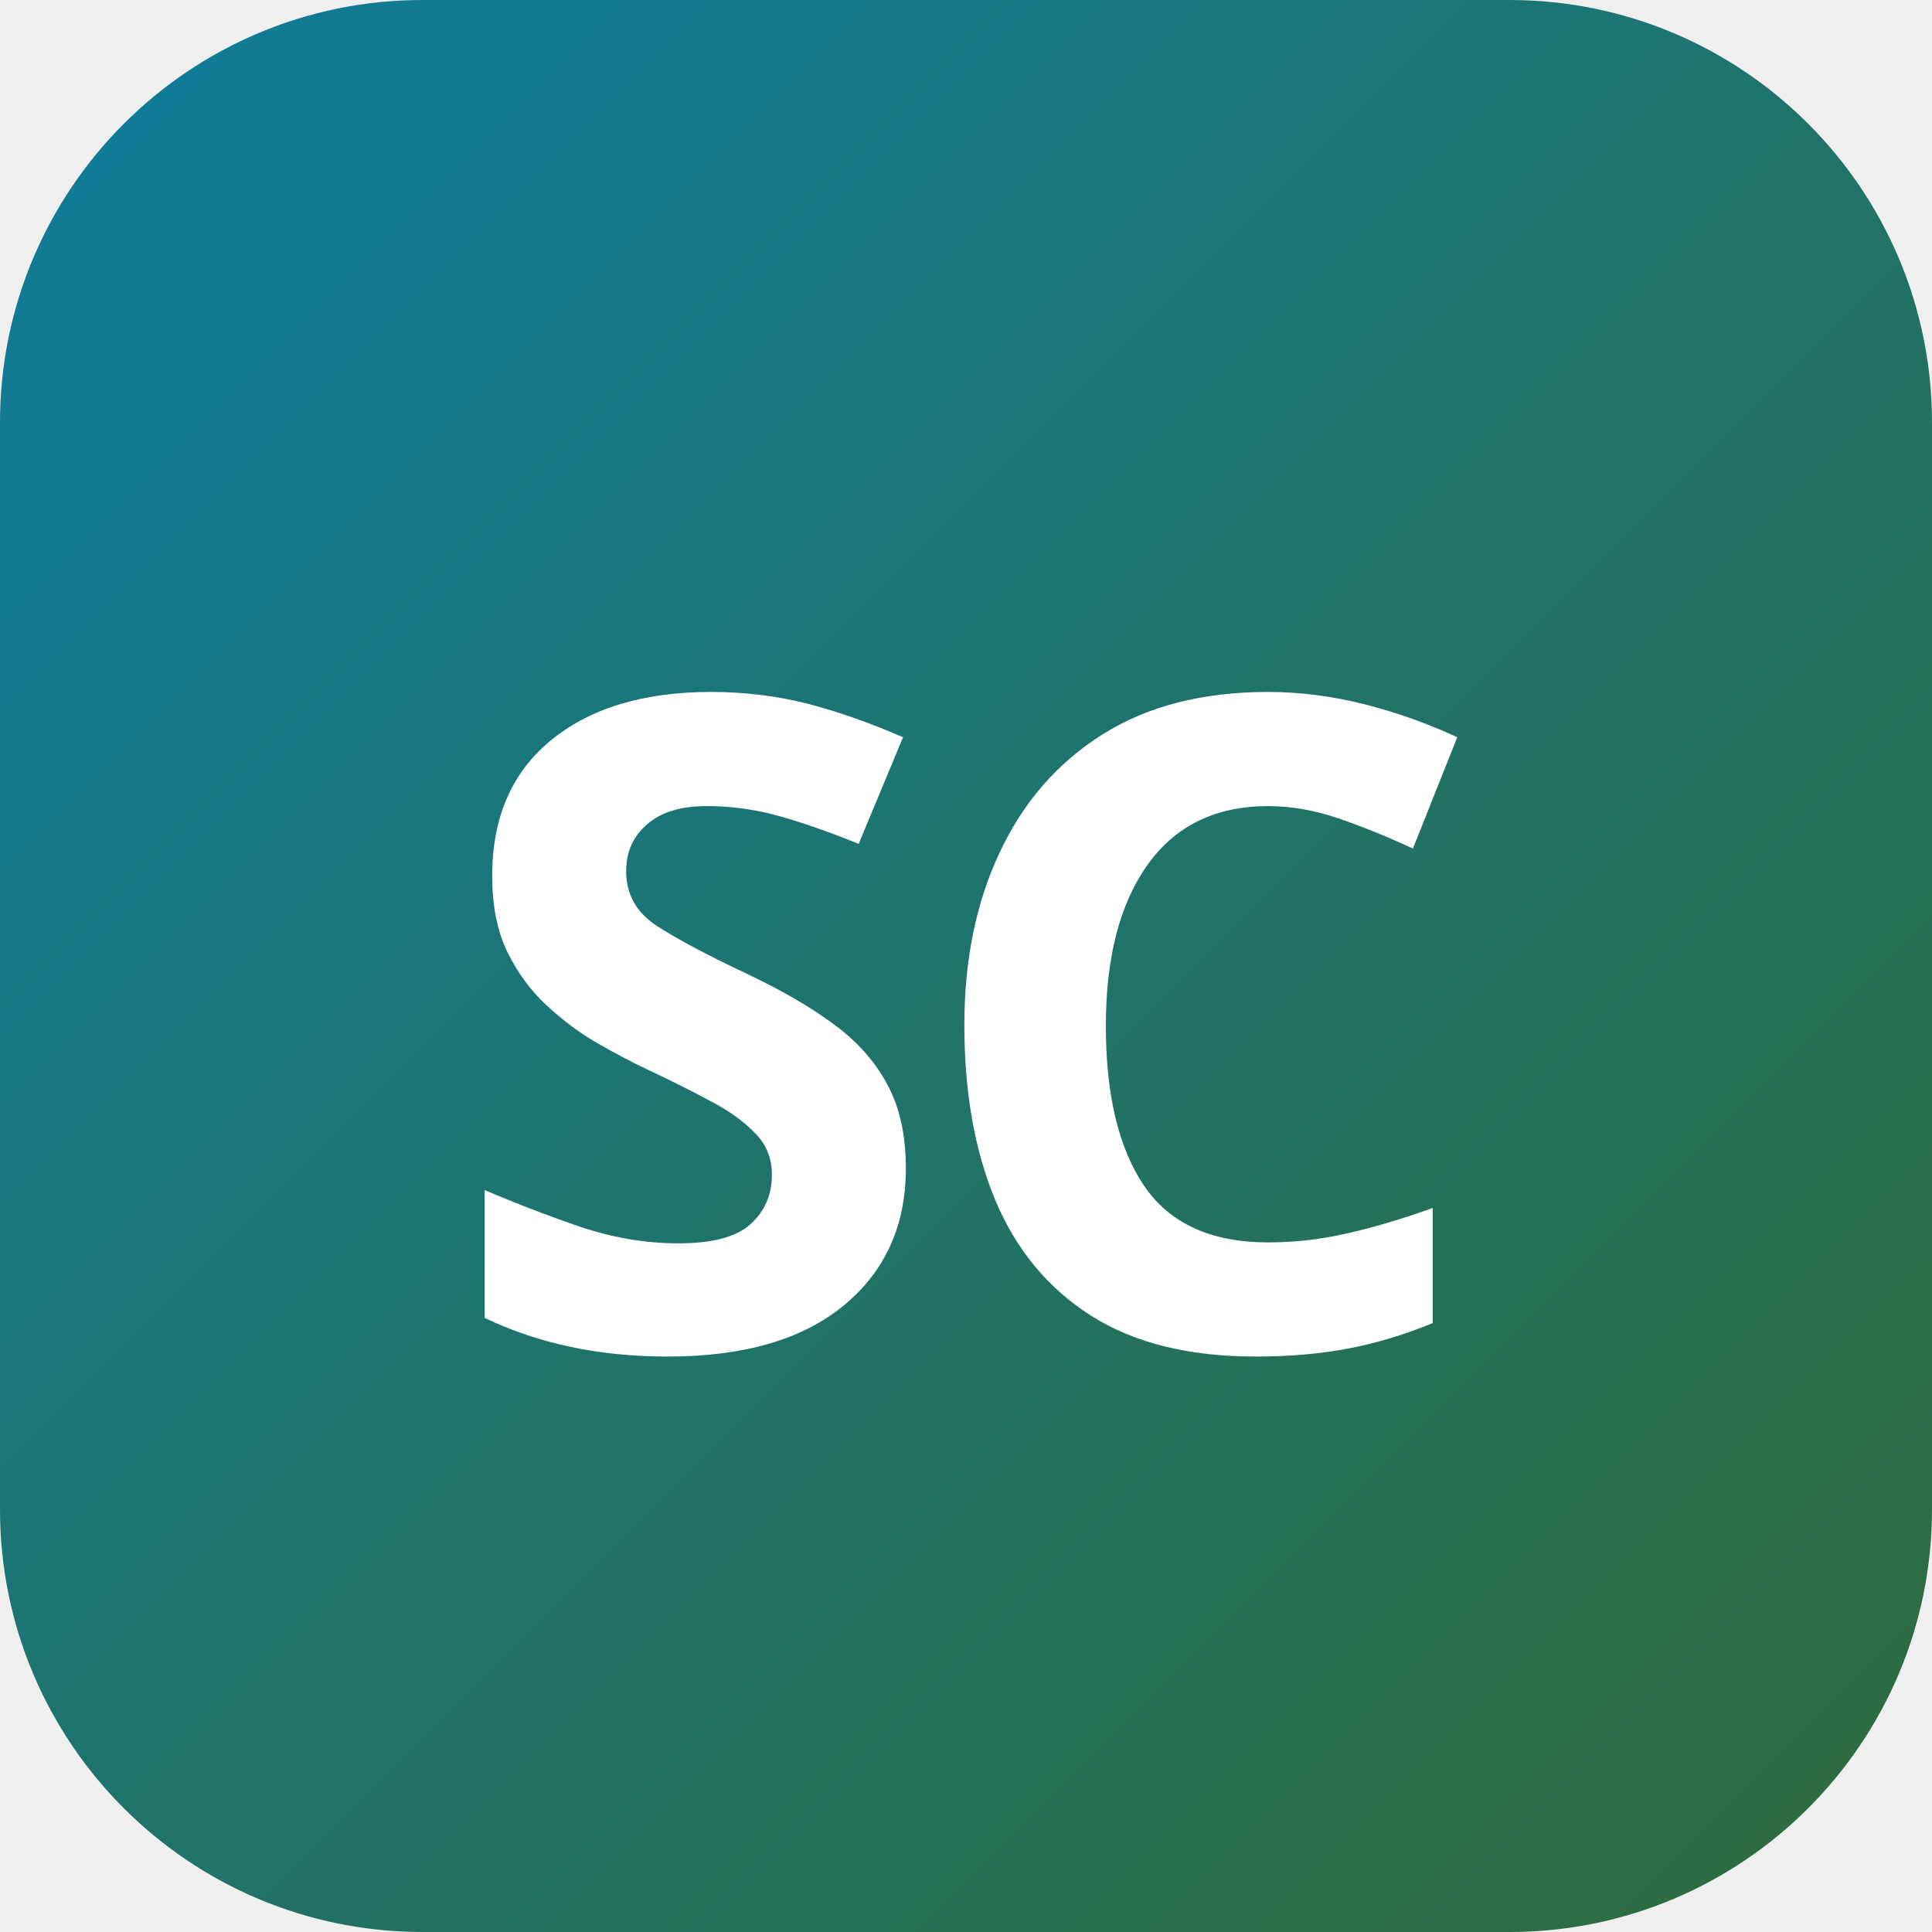
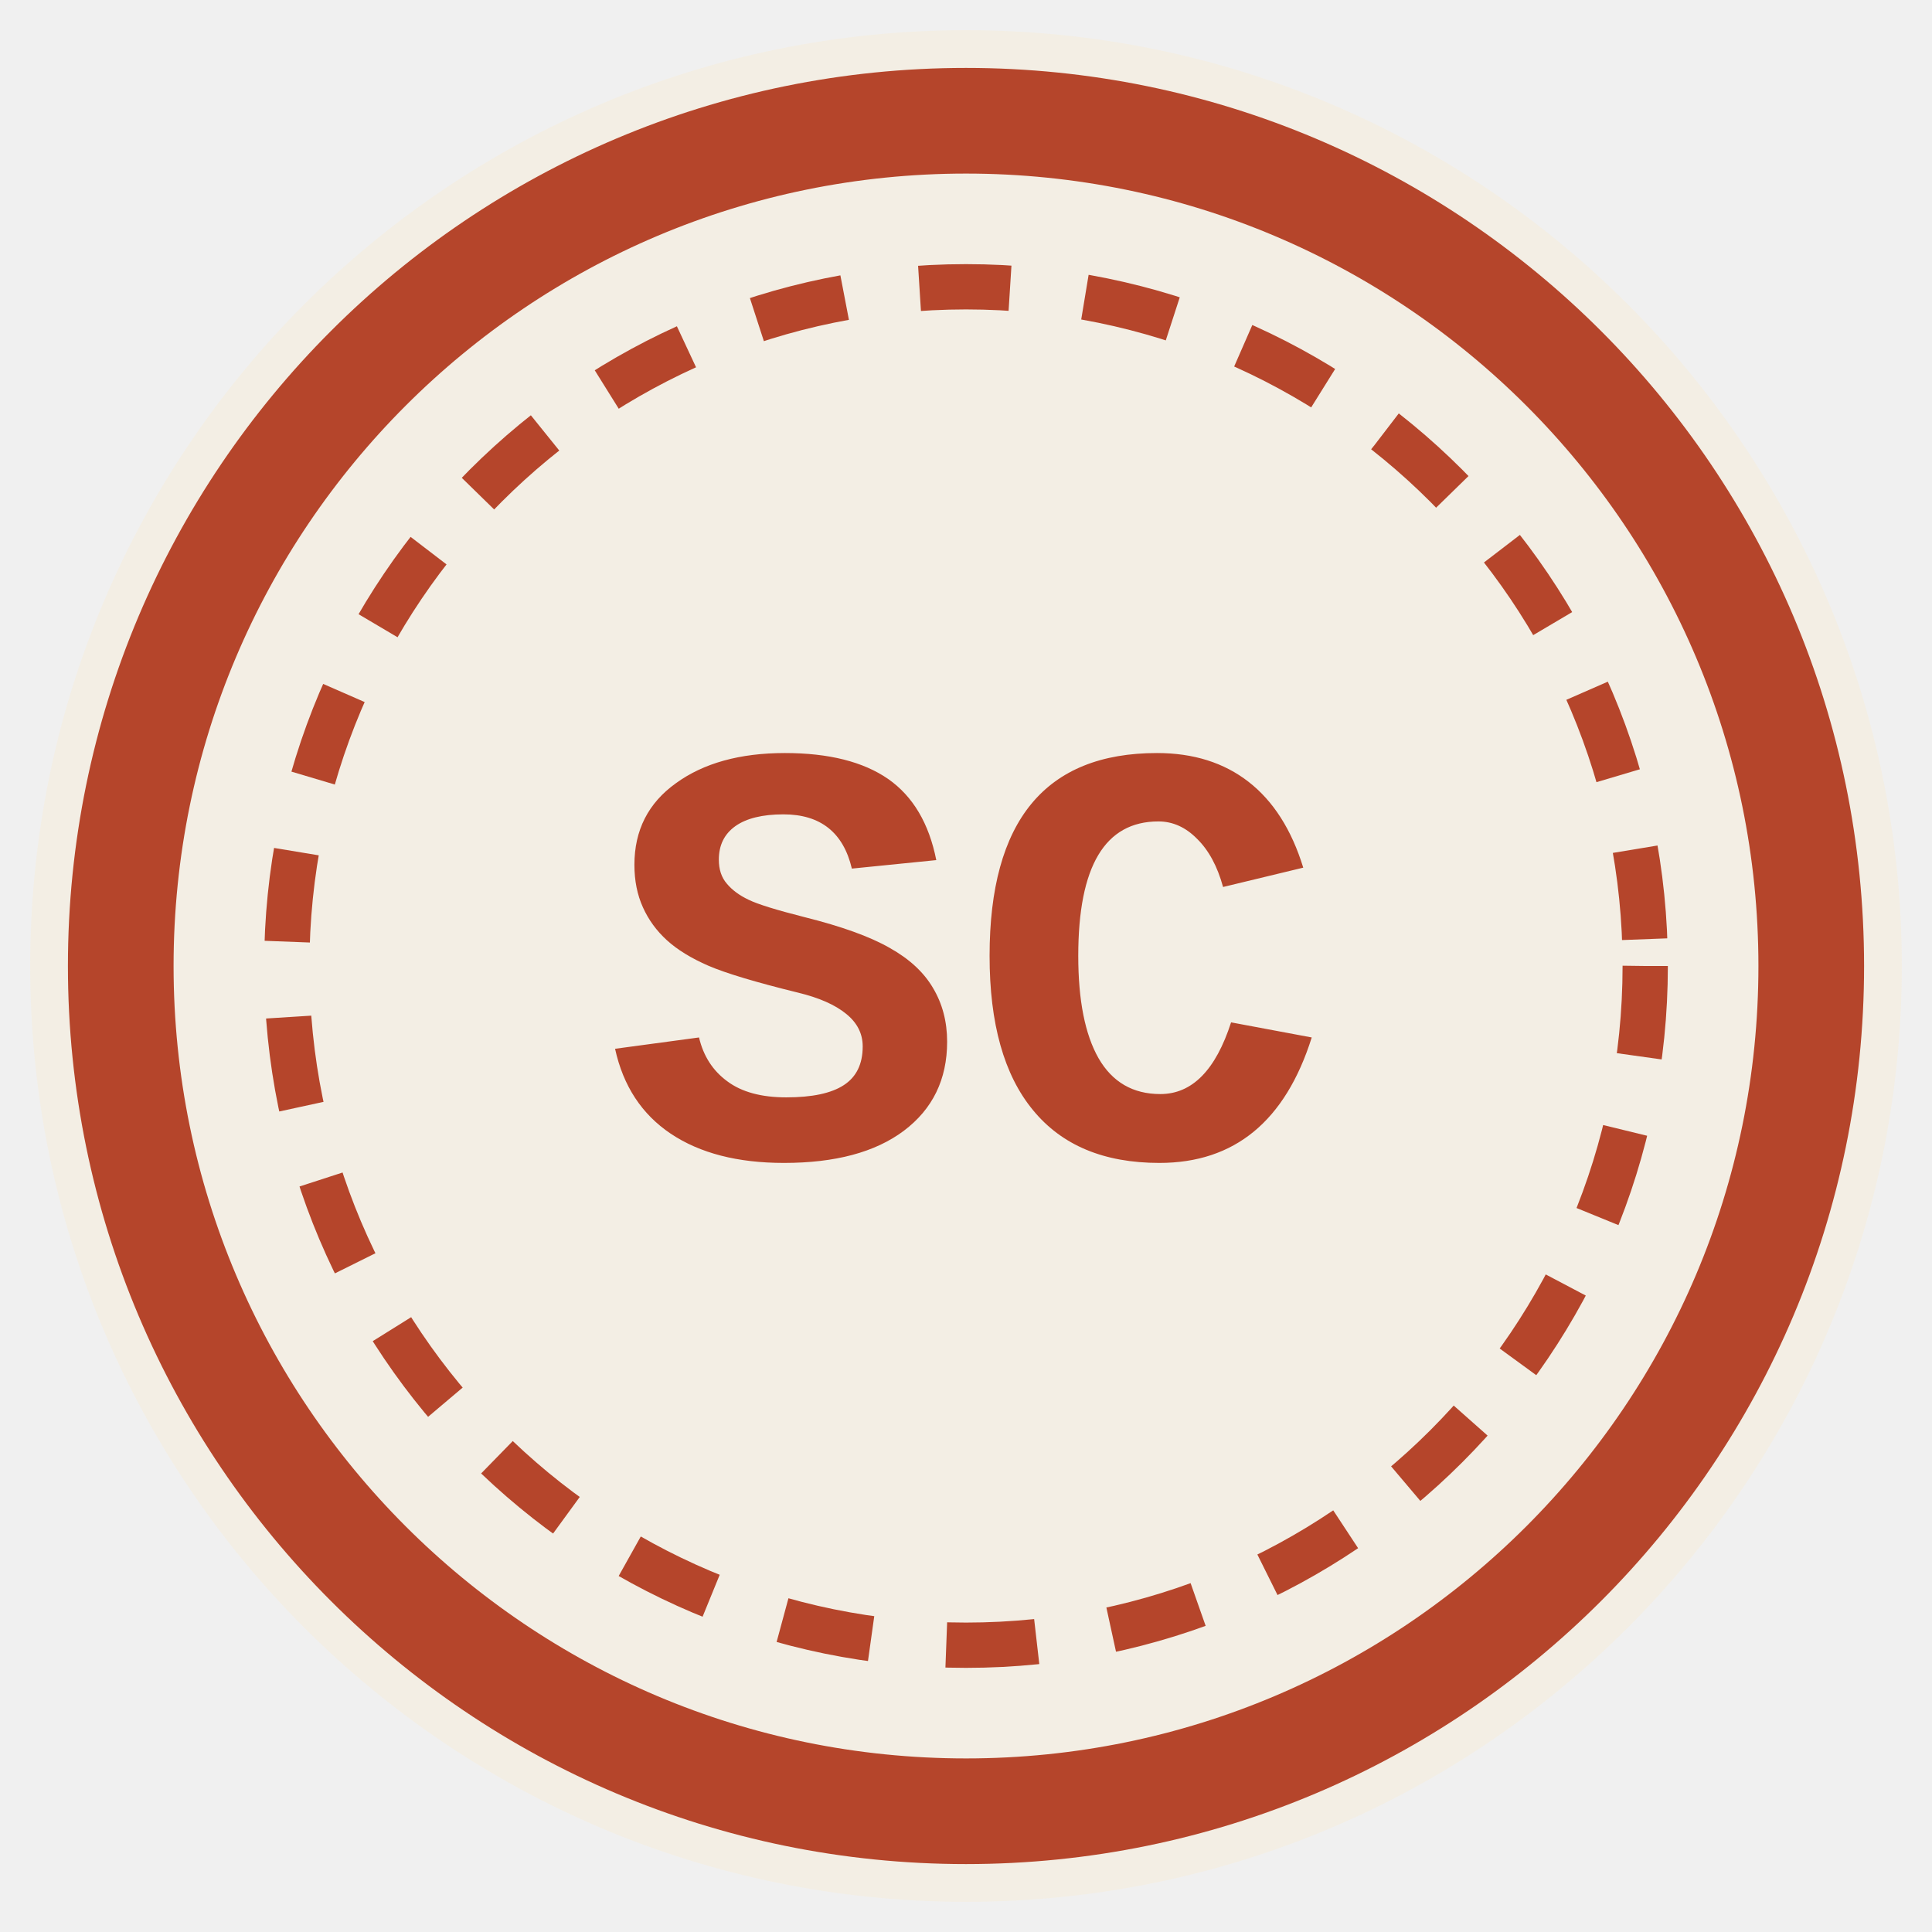
<svg xmlns="http://www.w3.org/2000/svg" viewBox="0 0 64 64" role="img" aria-label="Terra Catarinense">
-   <defs>
-     <linearGradient id="g" x1="0" y1="0" x2="1" y2="1">
-       <stop offset="0" stop-color="#0E7C9C" />
-       <stop offset="1" stop-color="#2F6B3A" />
-     </linearGradient>
-   </defs>
-   <rect width="64" height="64" rx="14" fill="url(#g)" />
-   <text x="32" y="33" fill="#FFFFFF" font-family="Montserrat, 'Segoe UI', Verdana, sans-serif" font-size="30" font-weight="700" letter-spacing="-1" text-anchor="middle" dominant-baseline="central">SC</text>
+   <circle cx="32" cy="32" r="31" fill="#F3EEE4" />
+   <circle cx="32" cy="32" r="28" fill="none" stroke="#B5452B" stroke-width="3.5" />
+   <circle cx="32" cy="32" r="22.5" fill="none" stroke="#B5452B" stroke-width="1.5" stroke-dasharray="3 2.5" />
+   <text x="32" y="33" fill="#B5452B" font-family="'JetBrains Mono', Consolas, 'Courier New', monospace" font-size="20" font-weight="700" text-anchor="middle" dominant-baseline="central">SC</text>
</svg>
